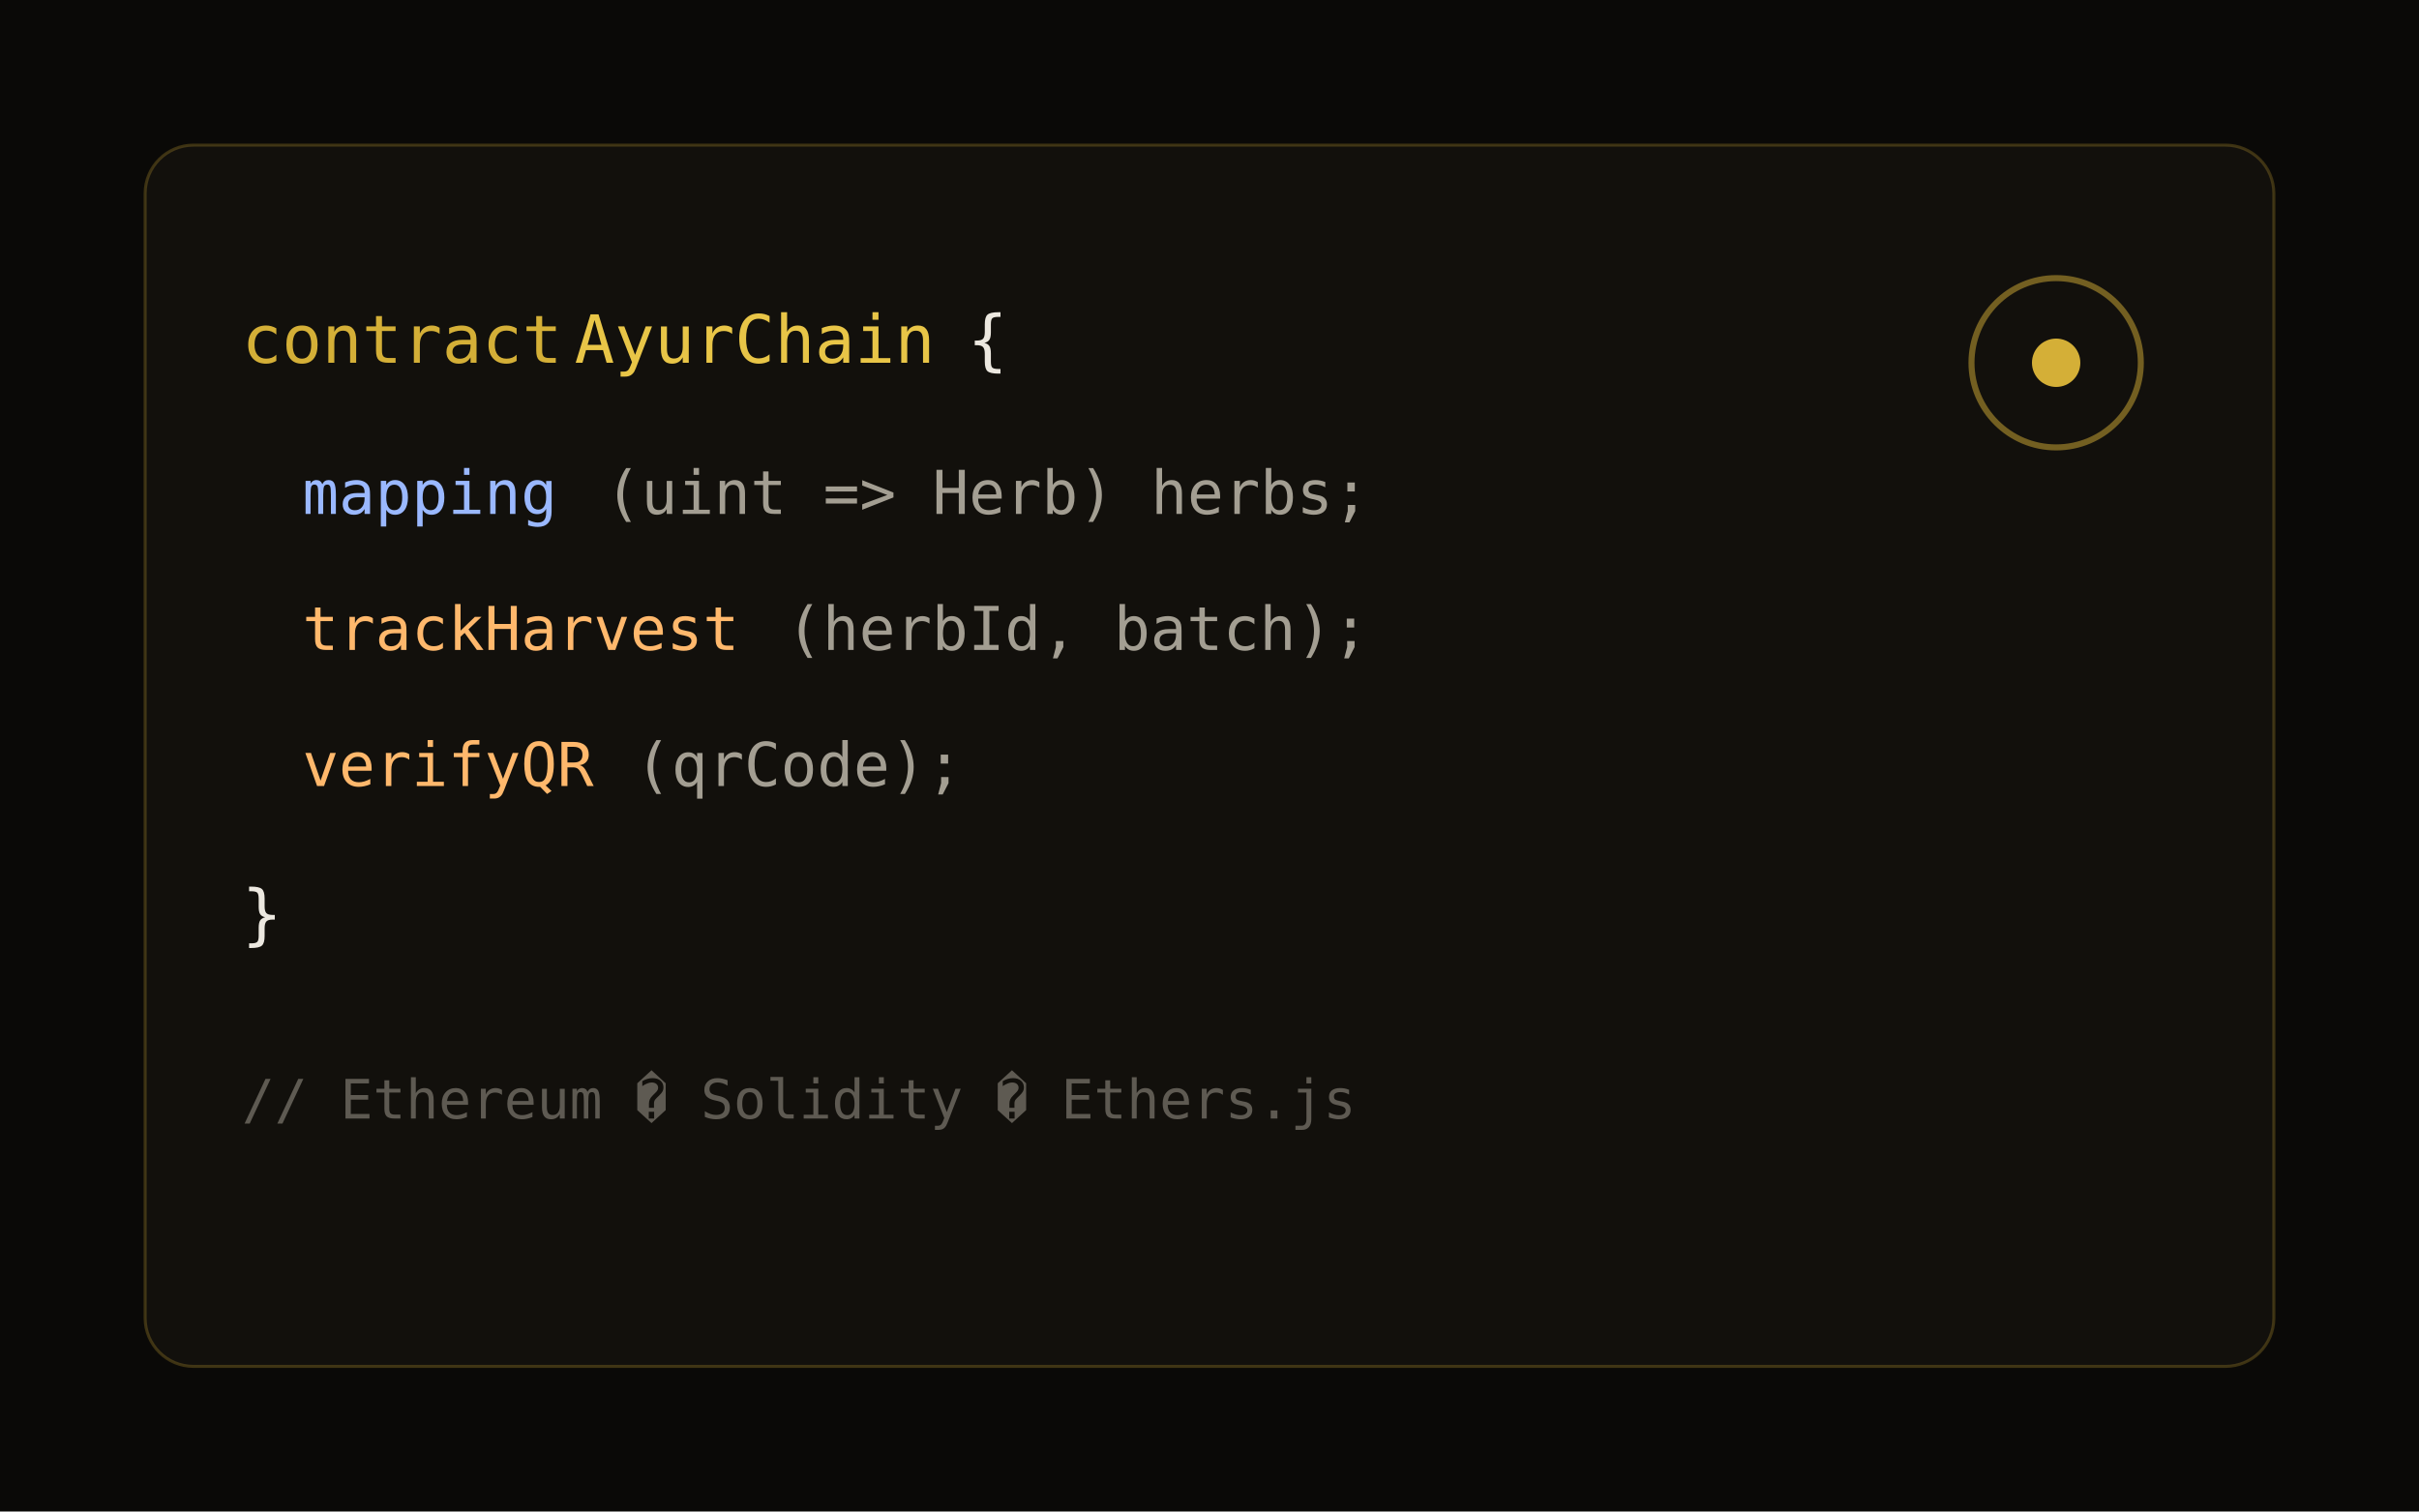
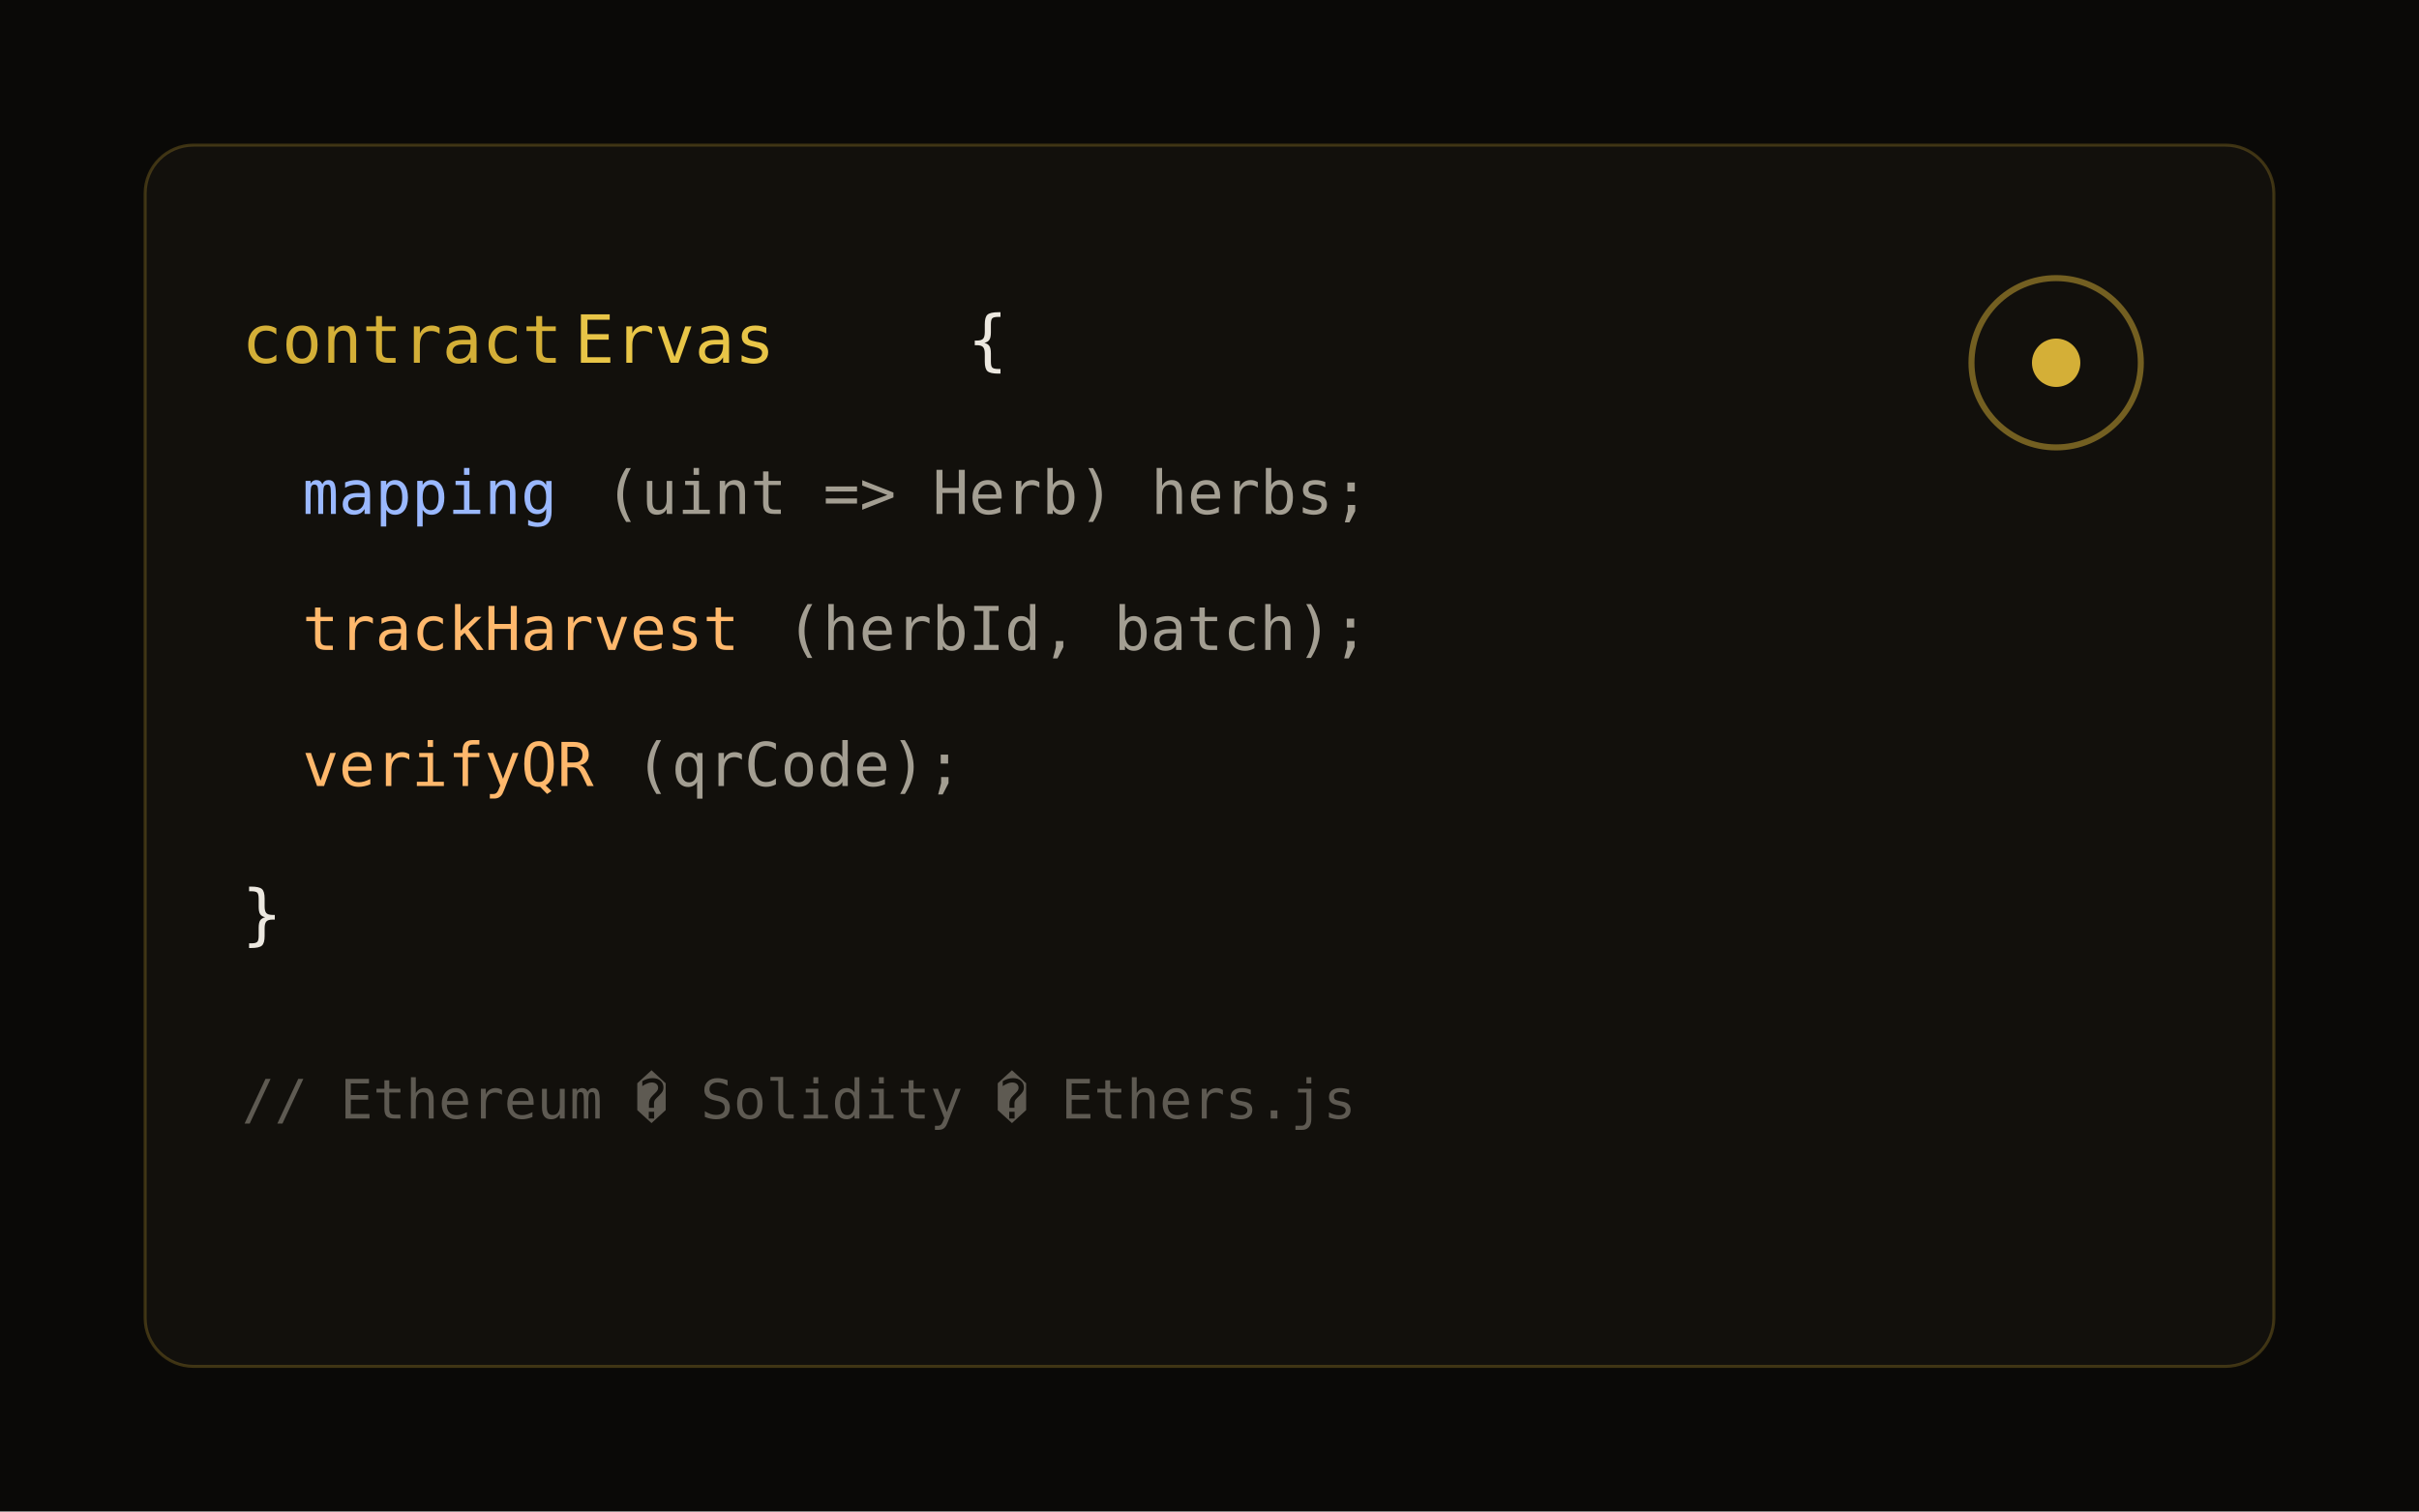
<svg xmlns="http://www.w3.org/2000/svg" viewBox="0 0 800 500" fill="none">
  <rect width="800" height="500" fill="#0a0907" />
  <rect x="48" y="48" width="704" height="404" rx="16" stroke="#d4af37" stroke-opacity="0.25" fill="#12100c" />
  <text x="80" y="120" font-family="JetBrains Mono, Consolas, monospace" font-size="22" fill="#d4af37">contract</text>
-   <text x="190" y="120" font-family="JetBrains Mono, Consolas, monospace" font-size="22" fill="#e8c547">AyurChain</text>
+   <text x="190" y="120" font-family="JetBrains Mono, Consolas, monospace" font-size="22" fill="#e8c547">Ervas</text>
  <text x="320" y="120" font-family="JetBrains Mono, Consolas, monospace" font-size="22" fill="#ece8e0">{</text>
  <text x="100" y="170" font-family="JetBrains Mono, Consolas, monospace" font-size="20" fill="#9ab8ff">mapping</text>
  <text x="200" y="170" font-family="JetBrains Mono, Consolas, monospace" font-size="20" fill="#a39e92">(uint =&gt; Herb) herbs;</text>
  <text x="100" y="215" font-family="JetBrains Mono, Consolas, monospace" font-size="20" fill="#ffb86c">trackHarvest</text>
  <text x="260" y="215" font-family="JetBrains Mono, Consolas, monospace" font-size="20" fill="#a39e92">(herbId, batch);</text>
  <text x="100" y="260" font-family="JetBrains Mono, Consolas, monospace" font-size="20" fill="#ffb86c">verifyQR</text>
  <text x="210" y="260" font-family="JetBrains Mono, Consolas, monospace" font-size="20" fill="#a39e92">(qrCode);</text>
  <text x="80" y="310" font-family="JetBrains Mono, Consolas, monospace" font-size="22" fill="#ece8e0">}</text>
  <text x="80" y="370" font-family="JetBrains Mono, Consolas, monospace" font-size="18" fill="#5e5a52">// Ethereum � Solidity � Ethers.js</text>
  <circle cx="680" cy="120" r="28" stroke="#d4af37" stroke-opacity="0.5" stroke-width="2" />
  <circle cx="680" cy="120" r="8" fill="#d4af37" />
</svg>
